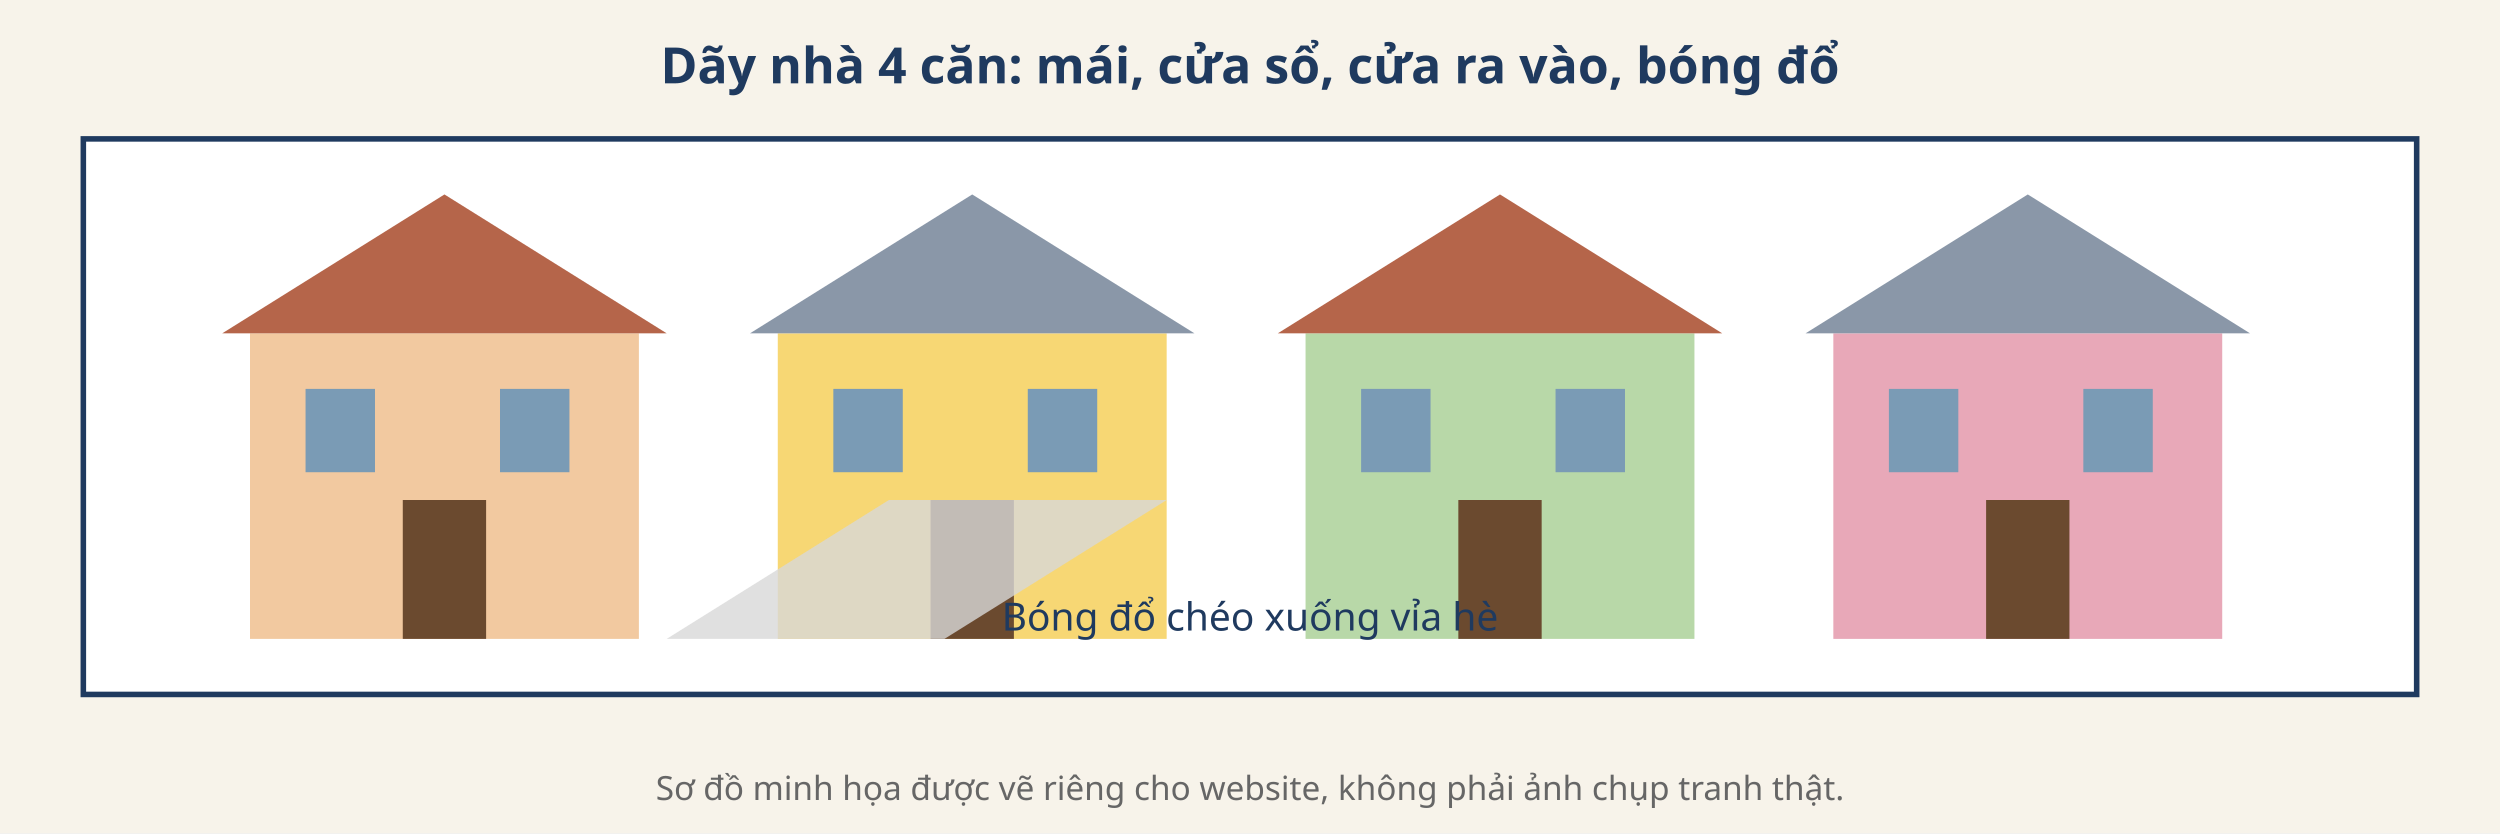
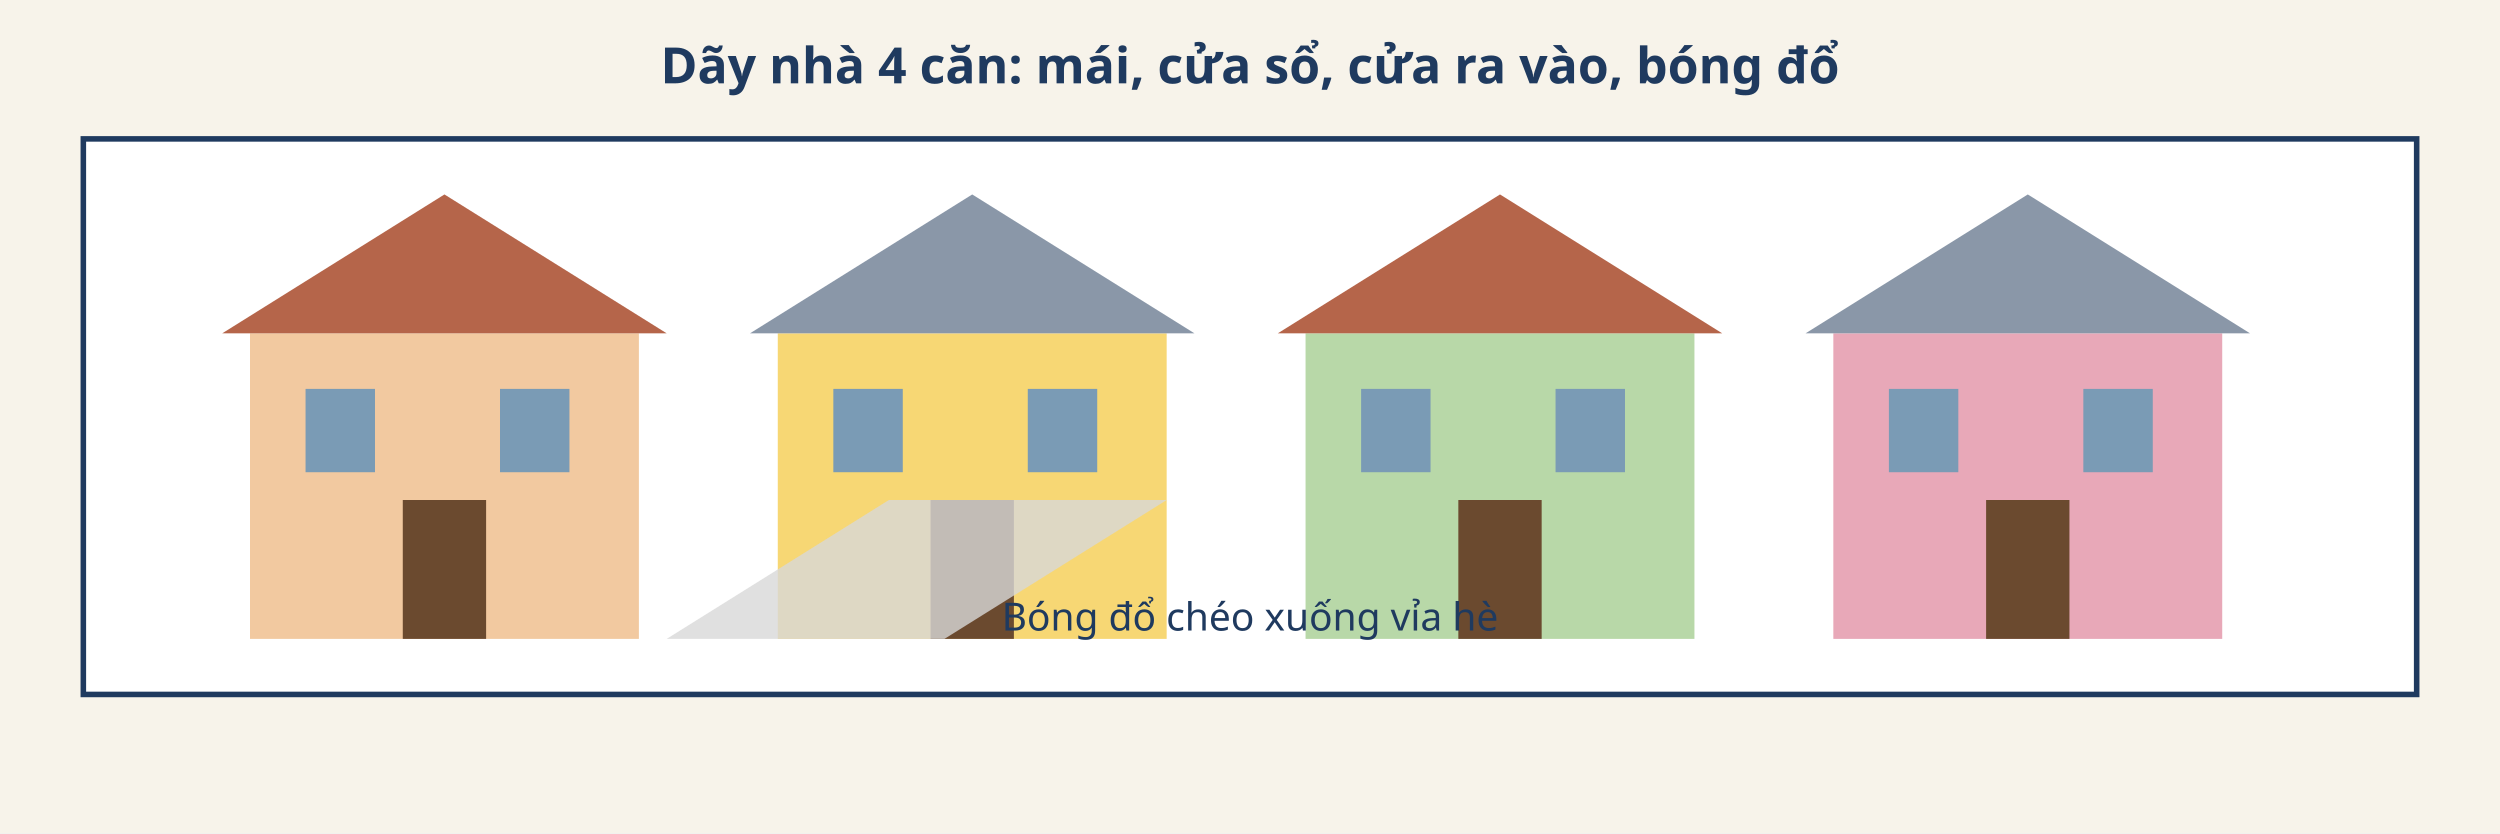
<svg xmlns="http://www.w3.org/2000/svg" width="900" height="300" viewBox="0 0 900 300" role="img" aria-label="Sơ đồ dãy nhà: mái tam giác, cửa sổ, cửa ra vào, bóng đổ chéo">
  <rect width="900" height="300" fill="#f7f3ea" />
  <text x="450" y="30" font-family="sans-serif" font-size="18" font-weight="bold" fill="#1f3a5f" text-anchor="middle">Dãy nhà 4 căn: mái, cửa sổ, cửa ra vào, bóng đổ</text>
  <rect x="30" y="50" width="840" height="200" fill="#ffffff" stroke="#1f3a5f" stroke-width="2" />
  <rect x="90" y="120" width="140" height="110" fill="#f2c9a0" />
  <polygon points="80,120 160,70 240,120" fill="#b5654a" />
  <rect x="110" y="140" width="25" height="30" fill="#7a9bb5" />
  <rect x="180" y="140" width="25" height="30" fill="#7a9bb5" />
  <rect x="145" y="180" width="30" height="50" fill="#6b4a2f" />
  <rect x="280" y="120" width="140" height="110" fill="#f7d774" />
  <polygon points="270,120 350,70 430,120" fill="#8a97a8" />
  <rect x="300" y="140" width="25" height="30" fill="#7a9bb5" />
  <rect x="370" y="140" width="25" height="30" fill="#7a9bb5" />
  <rect x="335" y="180" width="30" height="50" fill="#6b4a2f" />
  <rect x="470" y="120" width="140" height="110" fill="#b8d8a8" />
  <polygon points="460,120 540,70 620,120" fill="#b5654a" />
  <rect x="490" y="140" width="25" height="30" fill="#7a9bb5" />
  <rect x="560" y="140" width="25" height="30" fill="#7a9bb5" />
  <rect x="525" y="180" width="30" height="50" fill="#6b4a2f" />
  <rect x="660" y="120" width="140" height="110" fill="#e8a8b8" />
  <polygon points="650,120 730,70 810,120" fill="#8a97a8" />
  <rect x="680" y="140" width="25" height="30" fill="#7a9bb5" />
  <rect x="750" y="140" width="25" height="30" fill="#7a9bb5" />
  <rect x="715" y="180" width="30" height="50" fill="#6b4a2f" />
  <polygon points="240,230 340,230 420,180 320,180" fill="#d8d8d8" opacity="0.8" />
  <text x="450" y="245" font-family="sans-serif" font-size="14" fill="#1f3a5f" text-anchor="middle" dy="-18">Bóng đổ chéo xuống vỉa hè</text>
-   <text x="450" y="288" font-family="sans-serif" font-size="12" fill="#666666" text-anchor="middle">Sơ đồ minh họa được vẽ riêng cho website, không phải ảnh chụp tranh thật.</text>
</svg>
